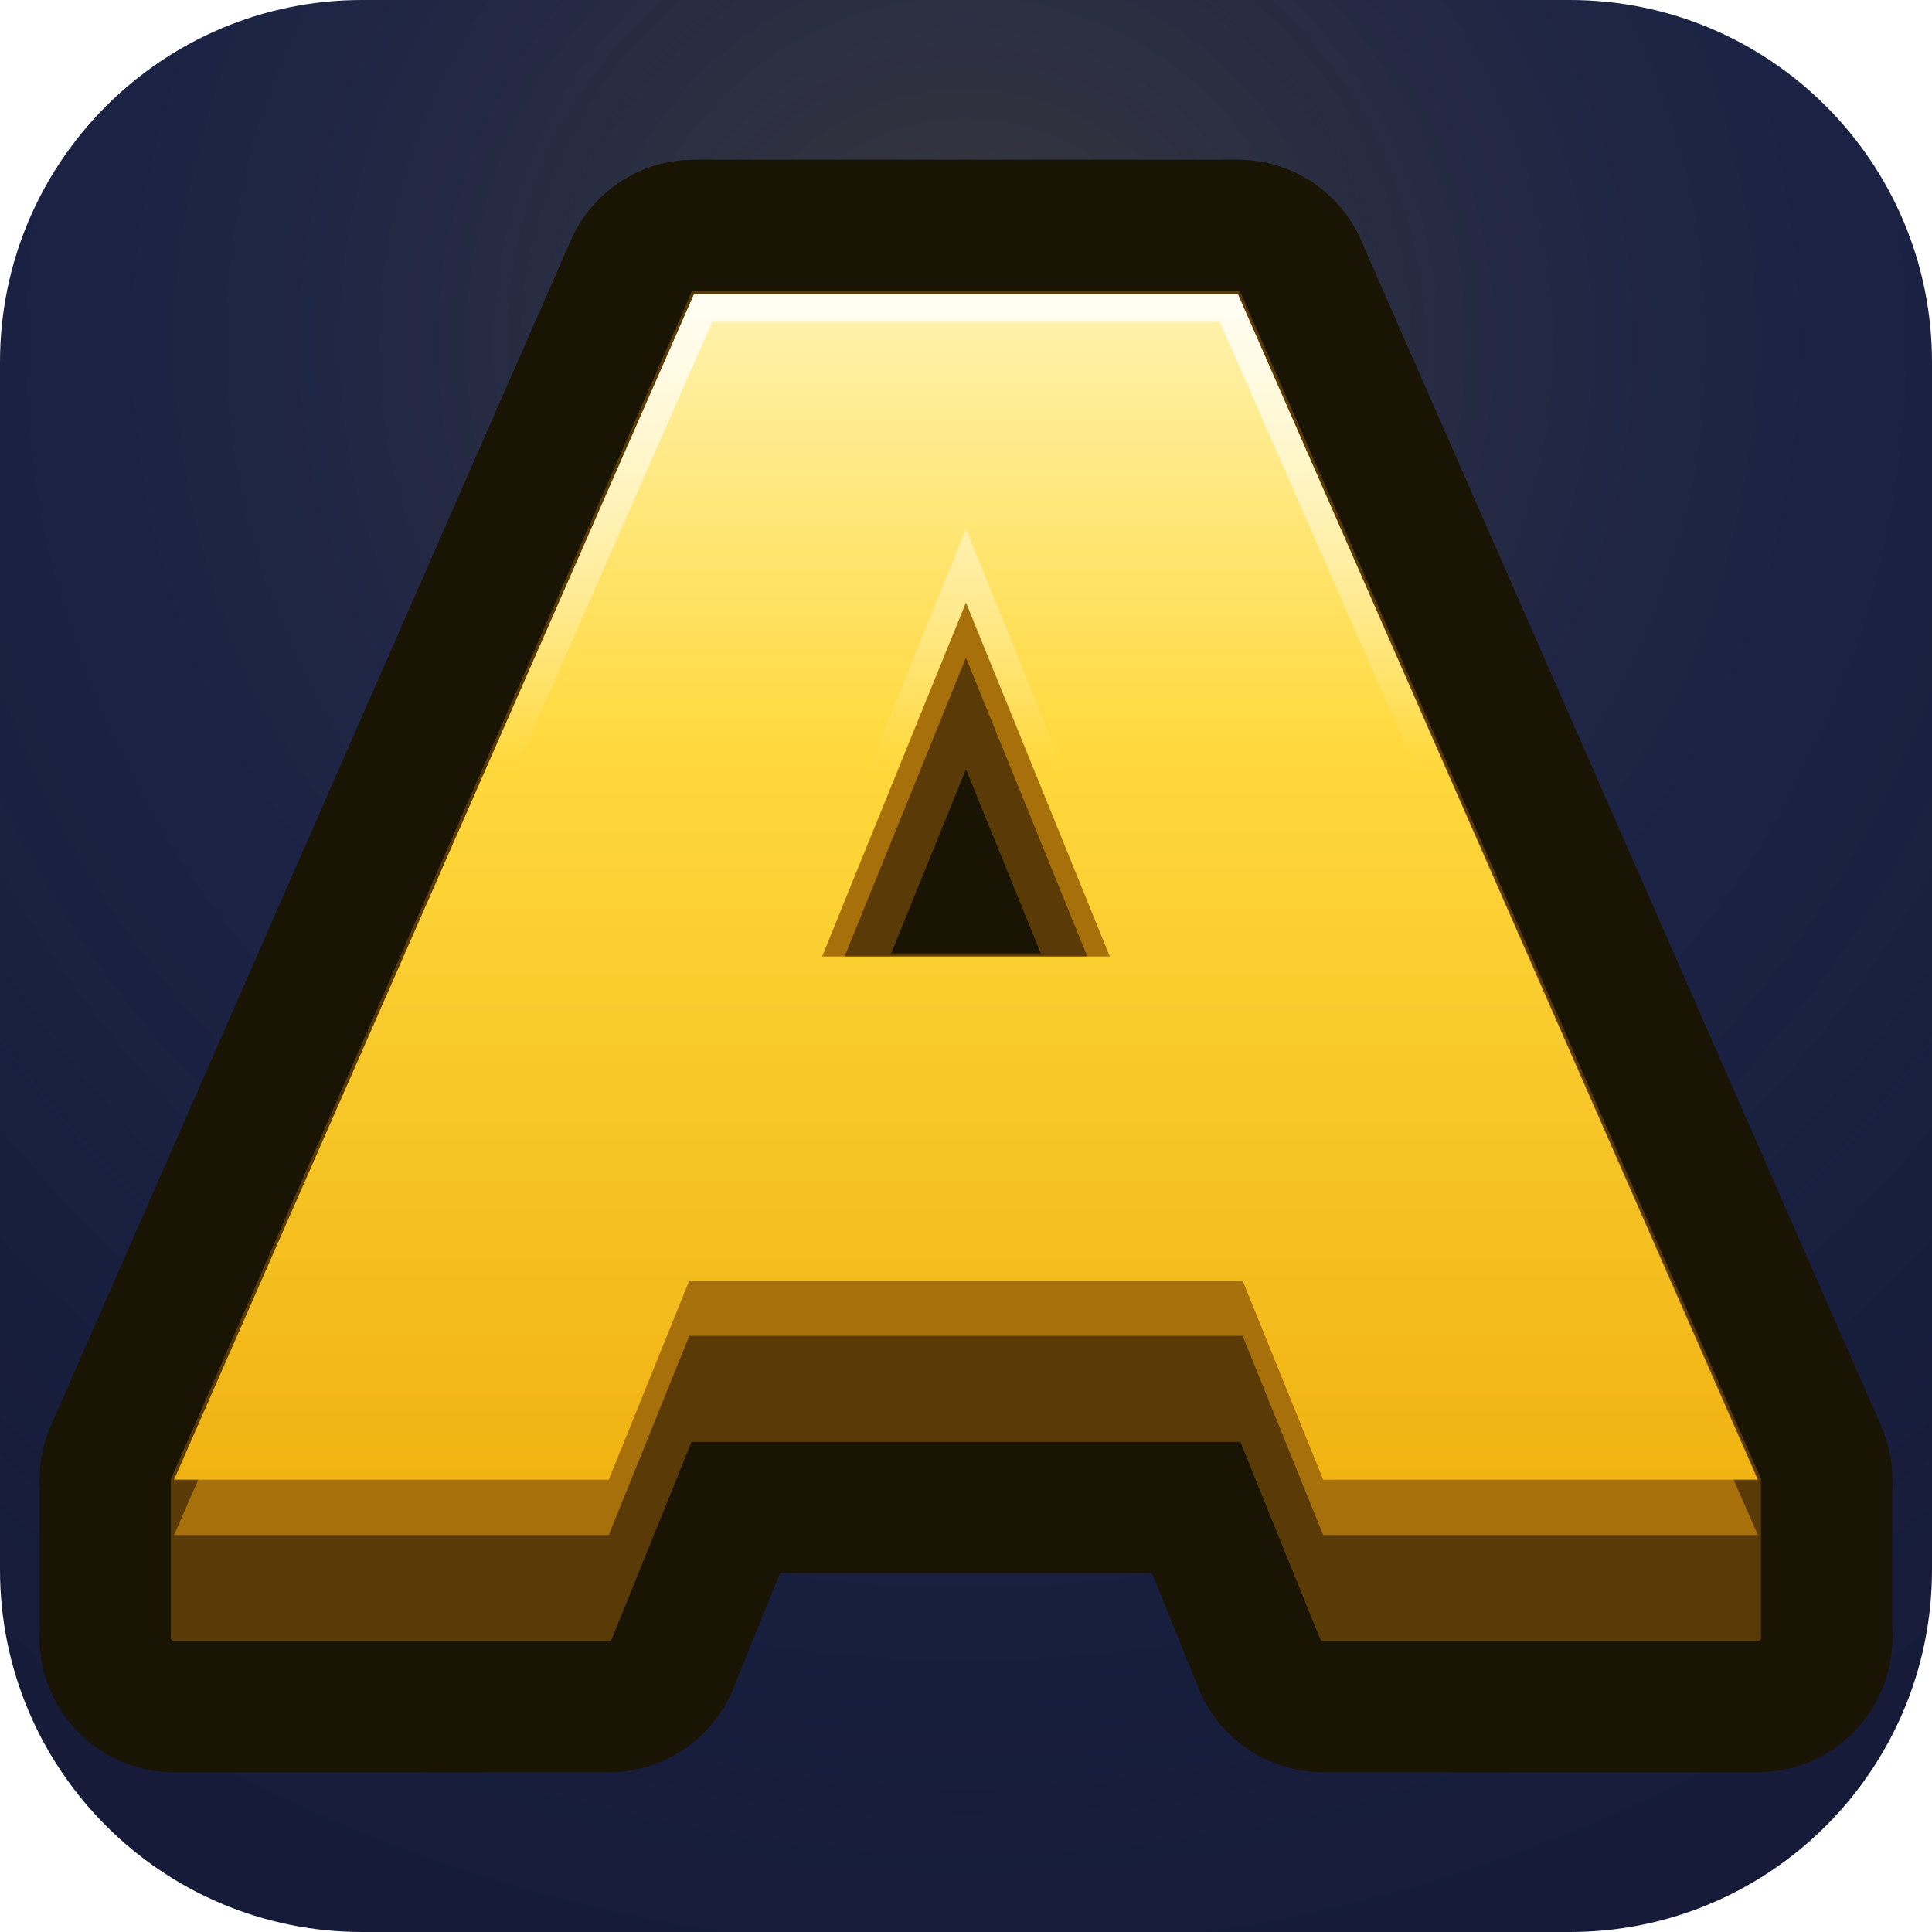
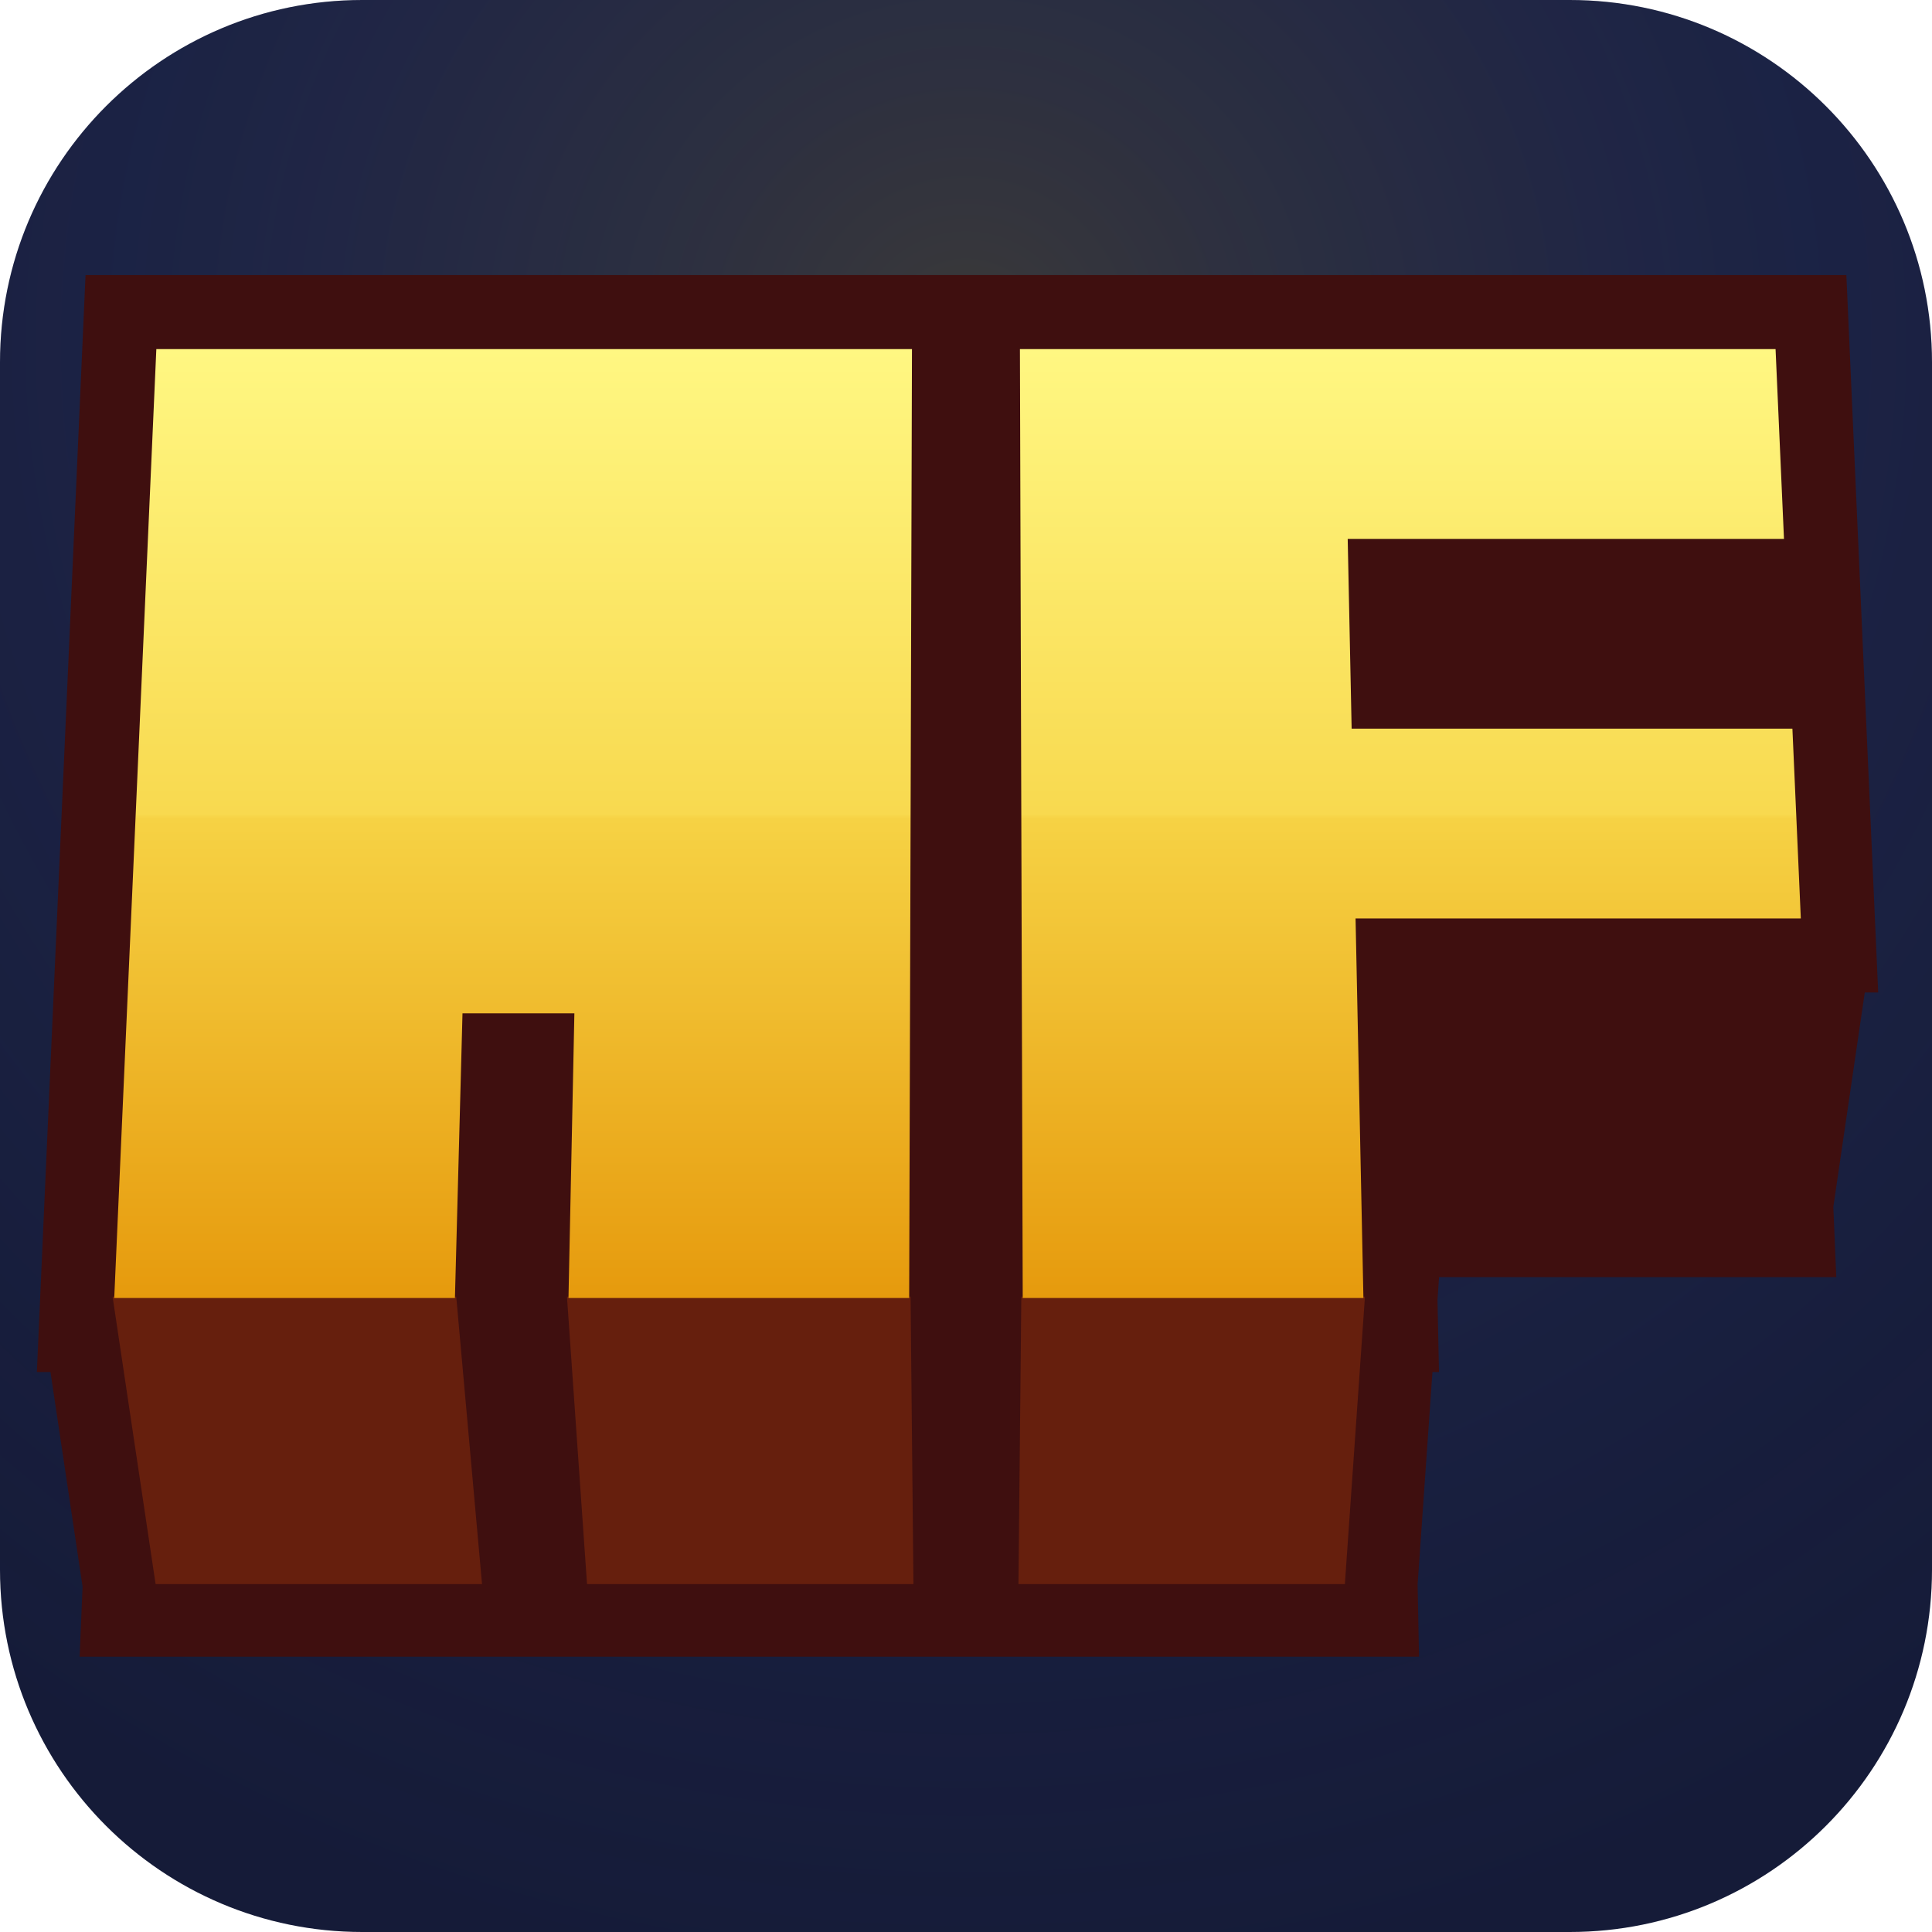
<svg xmlns="http://www.w3.org/2000/svg" width="64" height="64" viewBox="0 0 64 64">
  <defs>
    <clipPath id="airfields-favicon-afclip">
      <rect width="64" height="64" rx="12" />
    </clipPath>
    <radialGradient id="airfields-favicon-afglow" cx="0.5" cy="0.18" r="0.85">
      <stop offset="0" stop-color="#FFD93D" stop-opacity="0.16" />
      <stop offset="0.5" stop-color="#6B7BD6" stop-opacity="0.08" />
      <stop offset="1" stop-color="#6B7BD6" stop-opacity="0" />
    </radialGradient>
  </defs>
  <g clip-path="url(#airfields-favicon-afclip)">
    <rect width="64" height="64" fill="#151B38" />
    <rect width="64" height="64" fill="url(#airfields-favicon-afglow)" />
  </g>
-   <g transform="translate(1.14 5.12) scale(0.08727)">
+   <g transform="translate(1.28 9.06) scale(0.05239)">
    <defs>
-       <path id="airfields-favicon-af-t" d="M195.6 -450L402 -450L599.4 0L434.4 0L403.8 -75.6L193.8 -75.6L163.2 0L-1.8 0L195.6 -450M244.2 -198.6L353.4 -198.6L298.8 -333L244.2 -198.6" />
-       <path id="airfields-favicon-af-s" d="M195.6 -450L402 -450L402 -390L195.6 -390ZM402 -450L599.4 0L599.4 60L402 -390ZM434.4 0L599.4 0L599.4 60L434.4 60ZM403.8 -75.6L434.4 0L434.4 60L403.8 -15.6ZM193.8 -75.6L403.8 -75.6L403.8 -15.6L193.8 -15.6ZM163.2 0L193.8 -75.6L193.8 -15.6L163.2 60ZM-1.8 0L163.2 0L163.2 60L-1.8 60ZM-1.8 0L195.6 -450L195.6 -390L-1.8 60ZM244.2 -198.6L353.4 -198.6L353.4 -138.6L244.2 -138.6ZM298.8 -333L353.4 -198.6L353.4 -138.6L298.8 -273ZM244.2 -198.6L298.8 -333L298.8 -273L244.2 -138.6Z" />
-       <linearGradient id="airfields-favicon-af-face" x1="0" y1="-450" x2="0" y2="0" gradientUnits="userSpaceOnUse">
-         <stop offset="0" stop-color="#FFF3B0" />
-         <stop offset="0.38" stop-color="#FFD93D" />
-         <stop offset="1" stop-color="#F0B312" />
+       <linearGradient id="airfields-favicon-aficon-face" x1="0" y1="0" x2="0" y2="600" gradientUnits="userSpaceOnUse">
+         <stop offset="0" stop-color="#FFF782" />
+         <stop offset="0.49" stop-color="#F8D94F" />
+         <stop offset="0.495" stop-color="#F6D244" />
+         <stop offset="1" stop-color="#E69A0D" />
      </linearGradient>
-       <linearGradient id="airfields-favicon-af-hi" x1="0" y1="-450" x2="0" y2="-270" gradientUnits="userSpaceOnUse">
-         <stop offset="0" stop-color="#FFFFFF" stop-opacity="0.85" />
-         <stop offset="1" stop-color="#FFFFFF" stop-opacity="0" />
-       </linearGradient>
-       <clipPath id="airfields-favicon-af-clip">
-         <use href="#airfields-favicon-af-t" />
-       </clipPath>
    </defs>
-     <g transform="translate(54.8 503)">
-       <g fill="#1A1405" stroke="#1A1405" stroke-width="102" stroke-linejoin="round" stroke-linecap="round">
-         <use href="#airfields-favicon-af-t" />
-         <use href="#airfields-favicon-af-s" />
-         <use href="#airfields-favicon-af-t" y="60" />
-       </g>
-       <g fill="#5A3A06" stroke="#5A3A06" stroke-width="2.4" stroke-linejoin="round">
-         <use href="#airfields-favicon-af-t" y="60" />
-         <use href="#airfields-favicon-af-s" />
-       </g>
-       <use href="#airfields-favicon-af-t" y="21" fill="#A8700A" />
-       <use href="#airfields-favicon-af-t" fill="url(#airfields-favicon-af-face)" />
-       <g clip-path="url(#airfields-favicon-af-clip)">
-         <use href="#airfields-favicon-af-t" fill="none" stroke="url(#airfields-favicon-af-hi)" stroke-width="21" />
-       </g>
+     <g transform="translate(74.42 47.8)">
+       <path d="M0 0L477.79 0L476.02 600L260.6 600L264.33 420L193.59 420L188.8 600L-26.62 600ZM25.6 180L479.5 180L477.81 780L273.17 780L276.71 600L209.5 600L204.95 780L0.31 780ZM546.05 0L1023.84 0L1039.81 360L758.27 360L763.24 600L547.82 600ZM544.34 180L998.24 180L1013.42 540L745.95 540L750.67 780L546.03 780ZM0 0L477.79 0L479.5 180L25.6 180ZM479.5 180L477.81 780L476.02 600L477.79 0ZM477.81 780L273.17 780L260.6 600L476.02 600ZM260.6 600L264.33 420L276.71 600L273.17 780ZM276.71 600L209.5 600L193.59 420L264.33 420ZM209.5 600L204.95 780L188.8 600L193.59 420ZM204.95 780L0.31 780L-26.62 600L188.8 600ZM-26.62 600L0 0L25.6 180L0.31 780ZM546.05 0L1023.84 0L998.24 180L544.34 180ZM1023.84 0L1039.81 360L1013.42 540L998.24 180ZM1013.42 540L745.95 540L758.27 360L1039.81 360ZM758.27 360L763.24 600L750.67 780L745.95 540ZM750.67 780L546.03 780L547.82 600L763.24 600ZM546.03 780L544.34 180L546.05 0L547.82 600Z" fill="#3F0F0F" stroke="#3F0F0F" stroke-width="93.6" stroke-linejoin="miter" stroke-miterlimit="1.5" />
+       <path d="M476.02 600L260.6 600L273.17 780L477.81 780ZM188.8 600L-26.62 600L0.31 780L204.95 780ZM763.24 600L547.82 600L546.03 780L750.67 780Z" fill="#661F0D" stroke="#661F0D" stroke-width="1.8" />
+       <path d="M0 0L477.79 0L476.02 600L260.6 600L264.33 420L193.59 420L188.8 600L-26.62 600ZM546.05 0L1023.84 0L1029.16 120L753.3 120L755.79 240L1034.49 240L1039.81 360L758.27 360L763.24 600L547.82 600Z" fill="url(#airfields-favicon-aficon-face)" fill-rule="evenodd" />
    </g>
  </g>
</svg>
